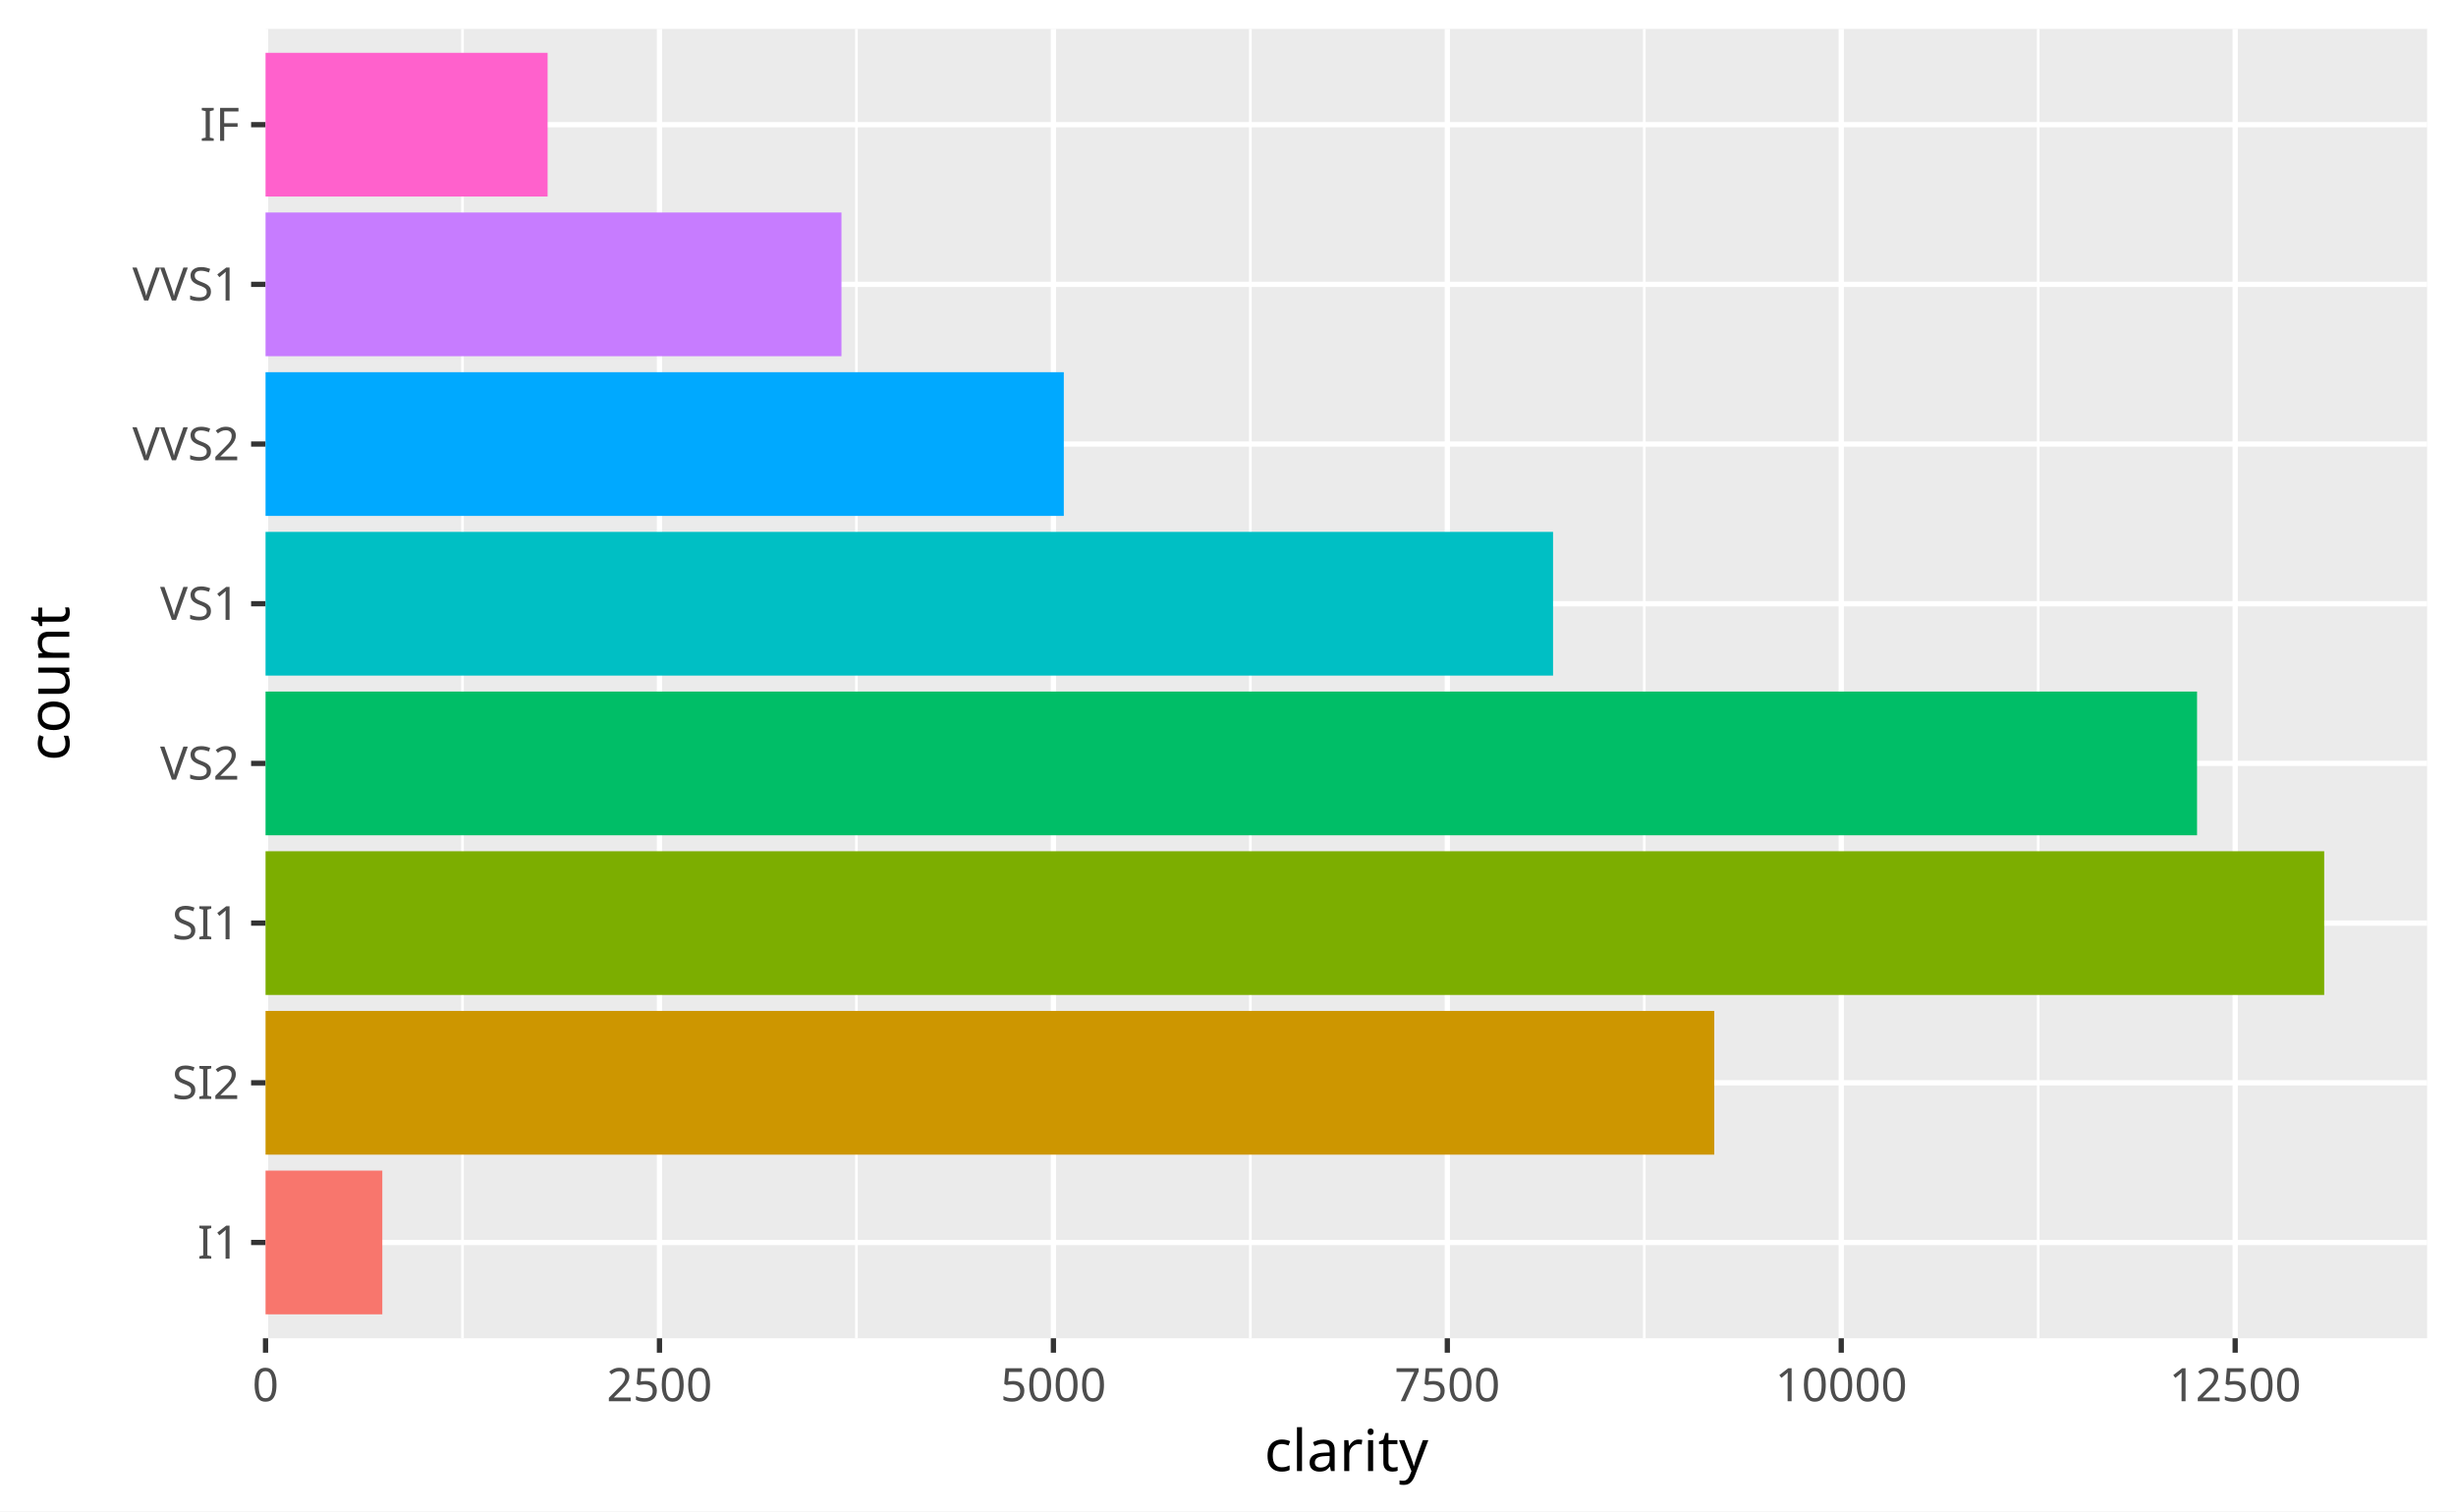
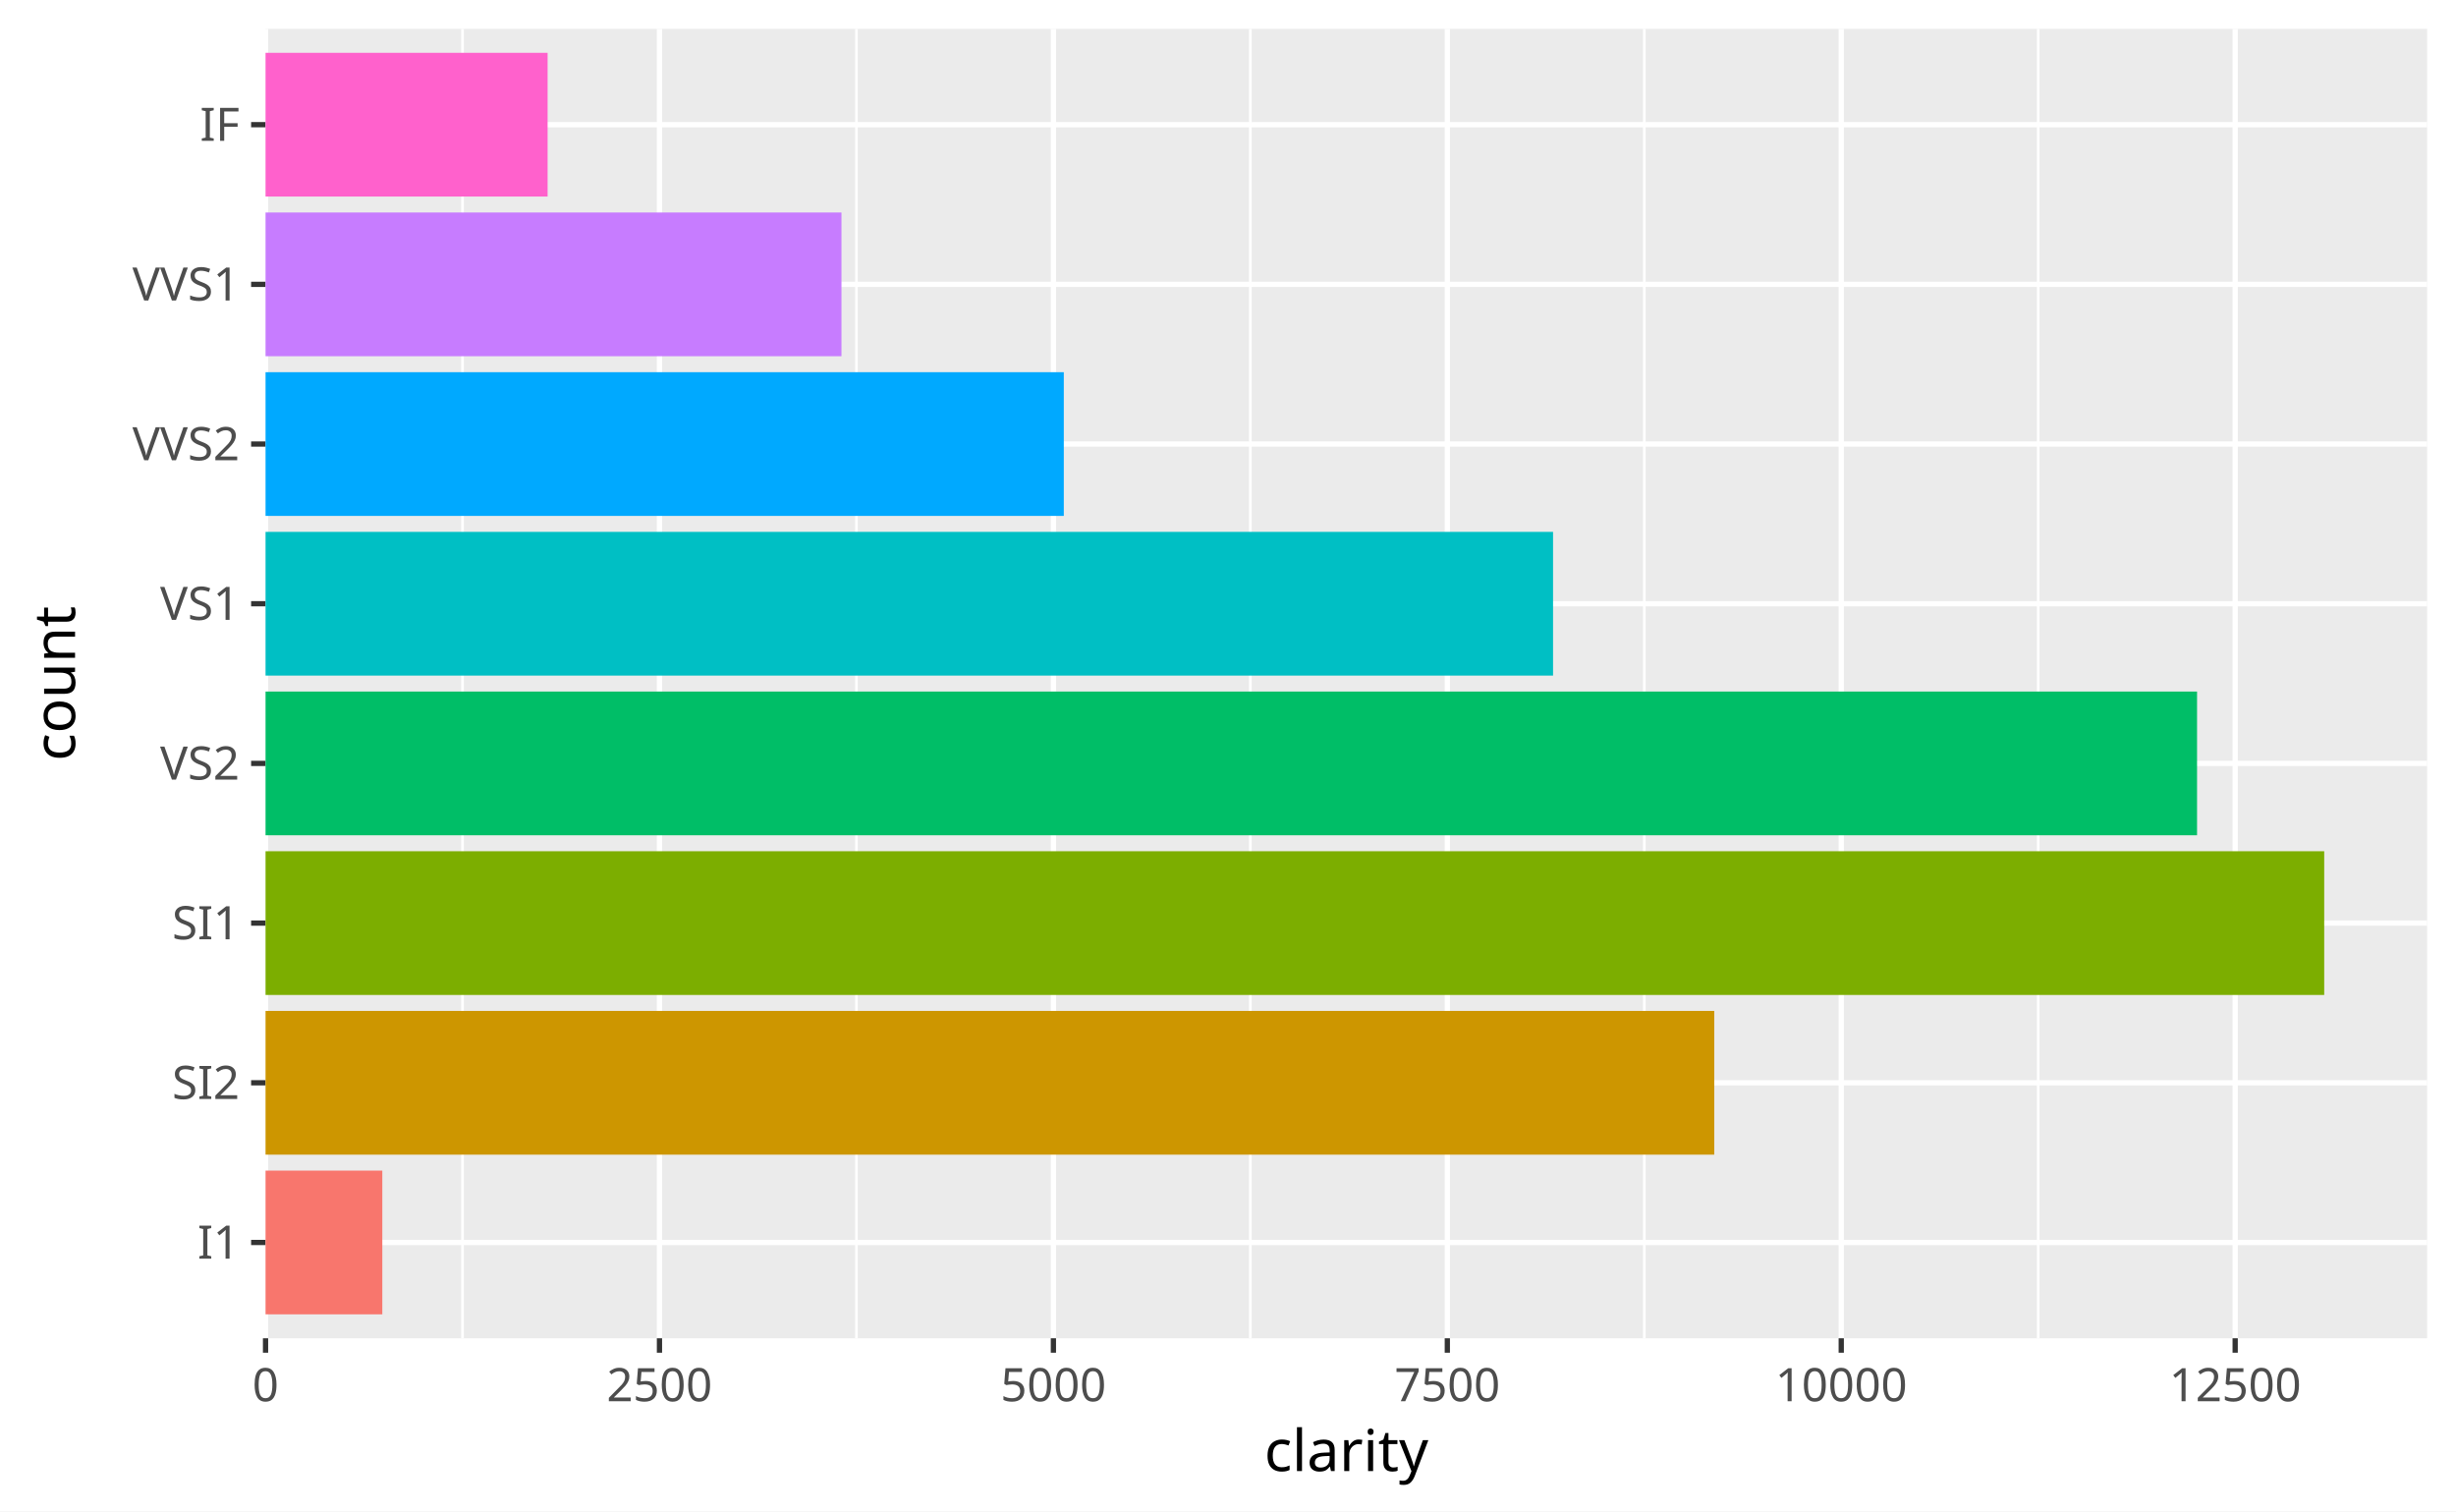
<svg xmlns="http://www.w3.org/2000/svg" width="624" height="384" viewBox="0 0 624 384">
  <rect x="0.0" y="0.0" width="624.0" height="384.0" fill="#ffffff" fill-opacity="1.0" stroke="none" />
  <rect x="67.467" y="7.333" width="549.2" height="332.667" fill="#ebebeb" fill-opacity="1.0" stroke="none" />
  <line x1="67.467" y1="315.659" x2="616.667" y2="315.659" stroke="#ffffff" stroke-width="1.333" />
  <line x1="67.467" y1="275.089" x2="616.667" y2="275.089" stroke="#ffffff" stroke-width="1.333" />
  <line x1="67.467" y1="234.52" x2="616.667" y2="234.52" stroke="#ffffff" stroke-width="1.333" />
  <line x1="67.467" y1="193.951" x2="616.667" y2="193.951" stroke="#ffffff" stroke-width="1.333" />
  <line x1="67.467" y1="153.382" x2="616.667" y2="153.382" stroke="#ffffff" stroke-width="1.333" />
  <line x1="67.467" y1="112.813" x2="616.667" y2="112.813" stroke="#ffffff" stroke-width="1.333" />
  <line x1="67.467" y1="72.244" x2="616.667" y2="72.244" stroke="#ffffff" stroke-width="1.333" />
  <line x1="67.467" y1="31.675" x2="616.667" y2="31.675" stroke="#ffffff" stroke-width="1.333" />
  <line x1="117.509" y1="7.333" x2="117.509" y2="340.0" stroke="#ffffff" stroke-width="0.667" />
  <line x1="217.595" y1="7.333" x2="217.595" y2="340.0" stroke="#ffffff" stroke-width="0.667" />
  <line x1="317.681" y1="7.333" x2="317.681" y2="340.0" stroke="#ffffff" stroke-width="0.667" />
  <line x1="417.766" y1="7.333" x2="417.766" y2="340.0" stroke="#ffffff" stroke-width="0.667" />
  <line x1="517.852" y1="7.333" x2="517.852" y2="340.0" stroke="#ffffff" stroke-width="0.667" />
  <line x1="67.467" y1="7.333" x2="67.467" y2="340.0" stroke="#ffffff" stroke-width="1.333" />
  <line x1="167.552" y1="7.333" x2="167.552" y2="340.0" stroke="#ffffff" stroke-width="1.333" />
  <line x1="267.638" y1="7.333" x2="267.638" y2="340.0" stroke="#ffffff" stroke-width="1.333" />
  <line x1="367.724" y1="7.333" x2="367.724" y2="340.0" stroke="#ffffff" stroke-width="1.333" />
  <line x1="467.809" y1="7.333" x2="467.809" y2="340.0" stroke="#ffffff" stroke-width="1.333" />
  <line x1="567.895" y1="7.333" x2="567.895" y2="340.0" stroke="#ffffff" stroke-width="1.333" />
  <line x1="67.467" y1="315.659" x2="63.8" y2="315.659" stroke="#333333" stroke-width="1.333" />
  <text x="60.867" y="319.765" fill="#4d4d4d" font-size="11.733" font-family="sans-serif" text-anchor="end">I1</text>
  <line x1="67.467" y1="275.089" x2="63.8" y2="275.089" stroke="#333333" stroke-width="1.333" />
  <text x="60.867" y="279.196" fill="#4d4d4d" font-size="11.733" font-family="sans-serif" text-anchor="end">SI2</text>
  <line x1="67.467" y1="234.52" x2="63.8" y2="234.52" stroke="#333333" stroke-width="1.333" />
  <text x="60.867" y="238.627" fill="#4d4d4d" font-size="11.733" font-family="sans-serif" text-anchor="end">SI1</text>
  <line x1="67.467" y1="193.951" x2="63.8" y2="193.951" stroke="#333333" stroke-width="1.333" />
  <text x="60.867" y="198.058" fill="#4d4d4d" font-size="11.733" font-family="sans-serif" text-anchor="end">VS2</text>
  <line x1="67.467" y1="153.382" x2="63.8" y2="153.382" stroke="#333333" stroke-width="1.333" />
  <text x="60.867" y="157.489" fill="#4d4d4d" font-size="11.733" font-family="sans-serif" text-anchor="end">VS1</text>
  <line x1="67.467" y1="112.813" x2="63.8" y2="112.813" stroke="#333333" stroke-width="1.333" />
  <text x="60.867" y="116.92" fill="#4d4d4d" font-size="11.733" font-family="sans-serif" text-anchor="end">VVS2</text>
  <line x1="67.467" y1="72.244" x2="63.8" y2="72.244" stroke="#333333" stroke-width="1.333" />
  <text x="60.867" y="76.351" fill="#4d4d4d" font-size="11.733" font-family="sans-serif" text-anchor="end">VVS1</text>
  <line x1="67.467" y1="31.675" x2="63.8" y2="31.675" stroke="#333333" stroke-width="1.333" />
  <text x="60.867" y="35.781" fill="#4d4d4d" font-size="11.733" font-family="sans-serif" text-anchor="end">IF</text>
  <line x1="67.467" y1="340.0" x2="67.467" y2="343.667" stroke="#333333" stroke-width="1.333" />
  <text x="67.467" y="355.987" fill="#4d4d4d" font-size="11.733" font-family="sans-serif" text-anchor="middle">0</text>
  <line x1="167.552" y1="340.0" x2="167.552" y2="343.667" stroke="#333333" stroke-width="1.333" />
  <text x="167.552" y="355.987" fill="#4d4d4d" font-size="11.733" font-family="sans-serif" text-anchor="middle">2500</text>
  <line x1="267.638" y1="340.0" x2="267.638" y2="343.667" stroke="#333333" stroke-width="1.333" />
  <text x="267.638" y="355.987" fill="#4d4d4d" font-size="11.733" font-family="sans-serif" text-anchor="middle">5000</text>
  <line x1="367.724" y1="340.0" x2="367.724" y2="343.667" stroke="#333333" stroke-width="1.333" />
  <text x="367.724" y="355.987" fill="#4d4d4d" font-size="11.733" font-family="sans-serif" text-anchor="middle">7500</text>
  <line x1="467.809" y1="340.0" x2="467.809" y2="343.667" stroke="#333333" stroke-width="1.333" />
  <text x="467.809" y="355.987" fill="#4d4d4d" font-size="11.733" font-family="sans-serif" text-anchor="middle">10000</text>
  <line x1="567.895" y1="340.0" x2="567.895" y2="343.667" stroke="#333333" stroke-width="1.333" />
  <text x="567.895" y="355.987" fill="#4d4d4d" font-size="11.733" font-family="sans-serif" text-anchor="middle">12500</text>
  <text x="342.067" y="373.733" fill="#000000" font-size="14.667" font-family="sans-serif" text-anchor="middle">clarity</text>
-   <text x="17.6" y="173.667" fill="#000000" font-size="14.667" font-family="sans-serif" text-anchor="middle" transform="rotate(-90.0 17.6 173.6667)">count</text>
+   <text x="19.067" y="173.667" fill="#000000" font-size="14.667" font-family="sans-serif" text-anchor="middle" transform="rotate(-90.0 19.06667 173.6667)">count</text>
  <rect x="67.467" y="297.402" width="29.665" height="36.512" fill="#F8766D" fill-opacity="1.0" stroke="none" />
  <rect x="67.467" y="256.833" width="368.075" height="36.512" fill="#CD9600" fill-opacity="1.0" stroke="none" />
  <rect x="67.467" y="216.264" width="523.048" height="36.512" fill="#7CAE00" fill-opacity="1.0" stroke="none" />
  <rect x="67.467" y="175.695" width="490.74" height="36.512" fill="#00BE67" fill-opacity="1.0" stroke="none" />
  <rect x="67.467" y="135.126" width="327.12" height="36.512" fill="#00BFC4" fill-opacity="1.0" stroke="none" />
  <rect x="67.467" y="94.557" width="202.814" height="36.512" fill="#00A9FF" fill-opacity="1.0" stroke="none" />
  <rect x="67.467" y="53.988" width="146.325" height="36.512" fill="#C77CFF" fill-opacity="1.0" stroke="none" />
  <rect x="67.467" y="13.419" width="71.661" height="36.512" fill="#FF61CC" fill-opacity="1.0" stroke="none" />
</svg>
